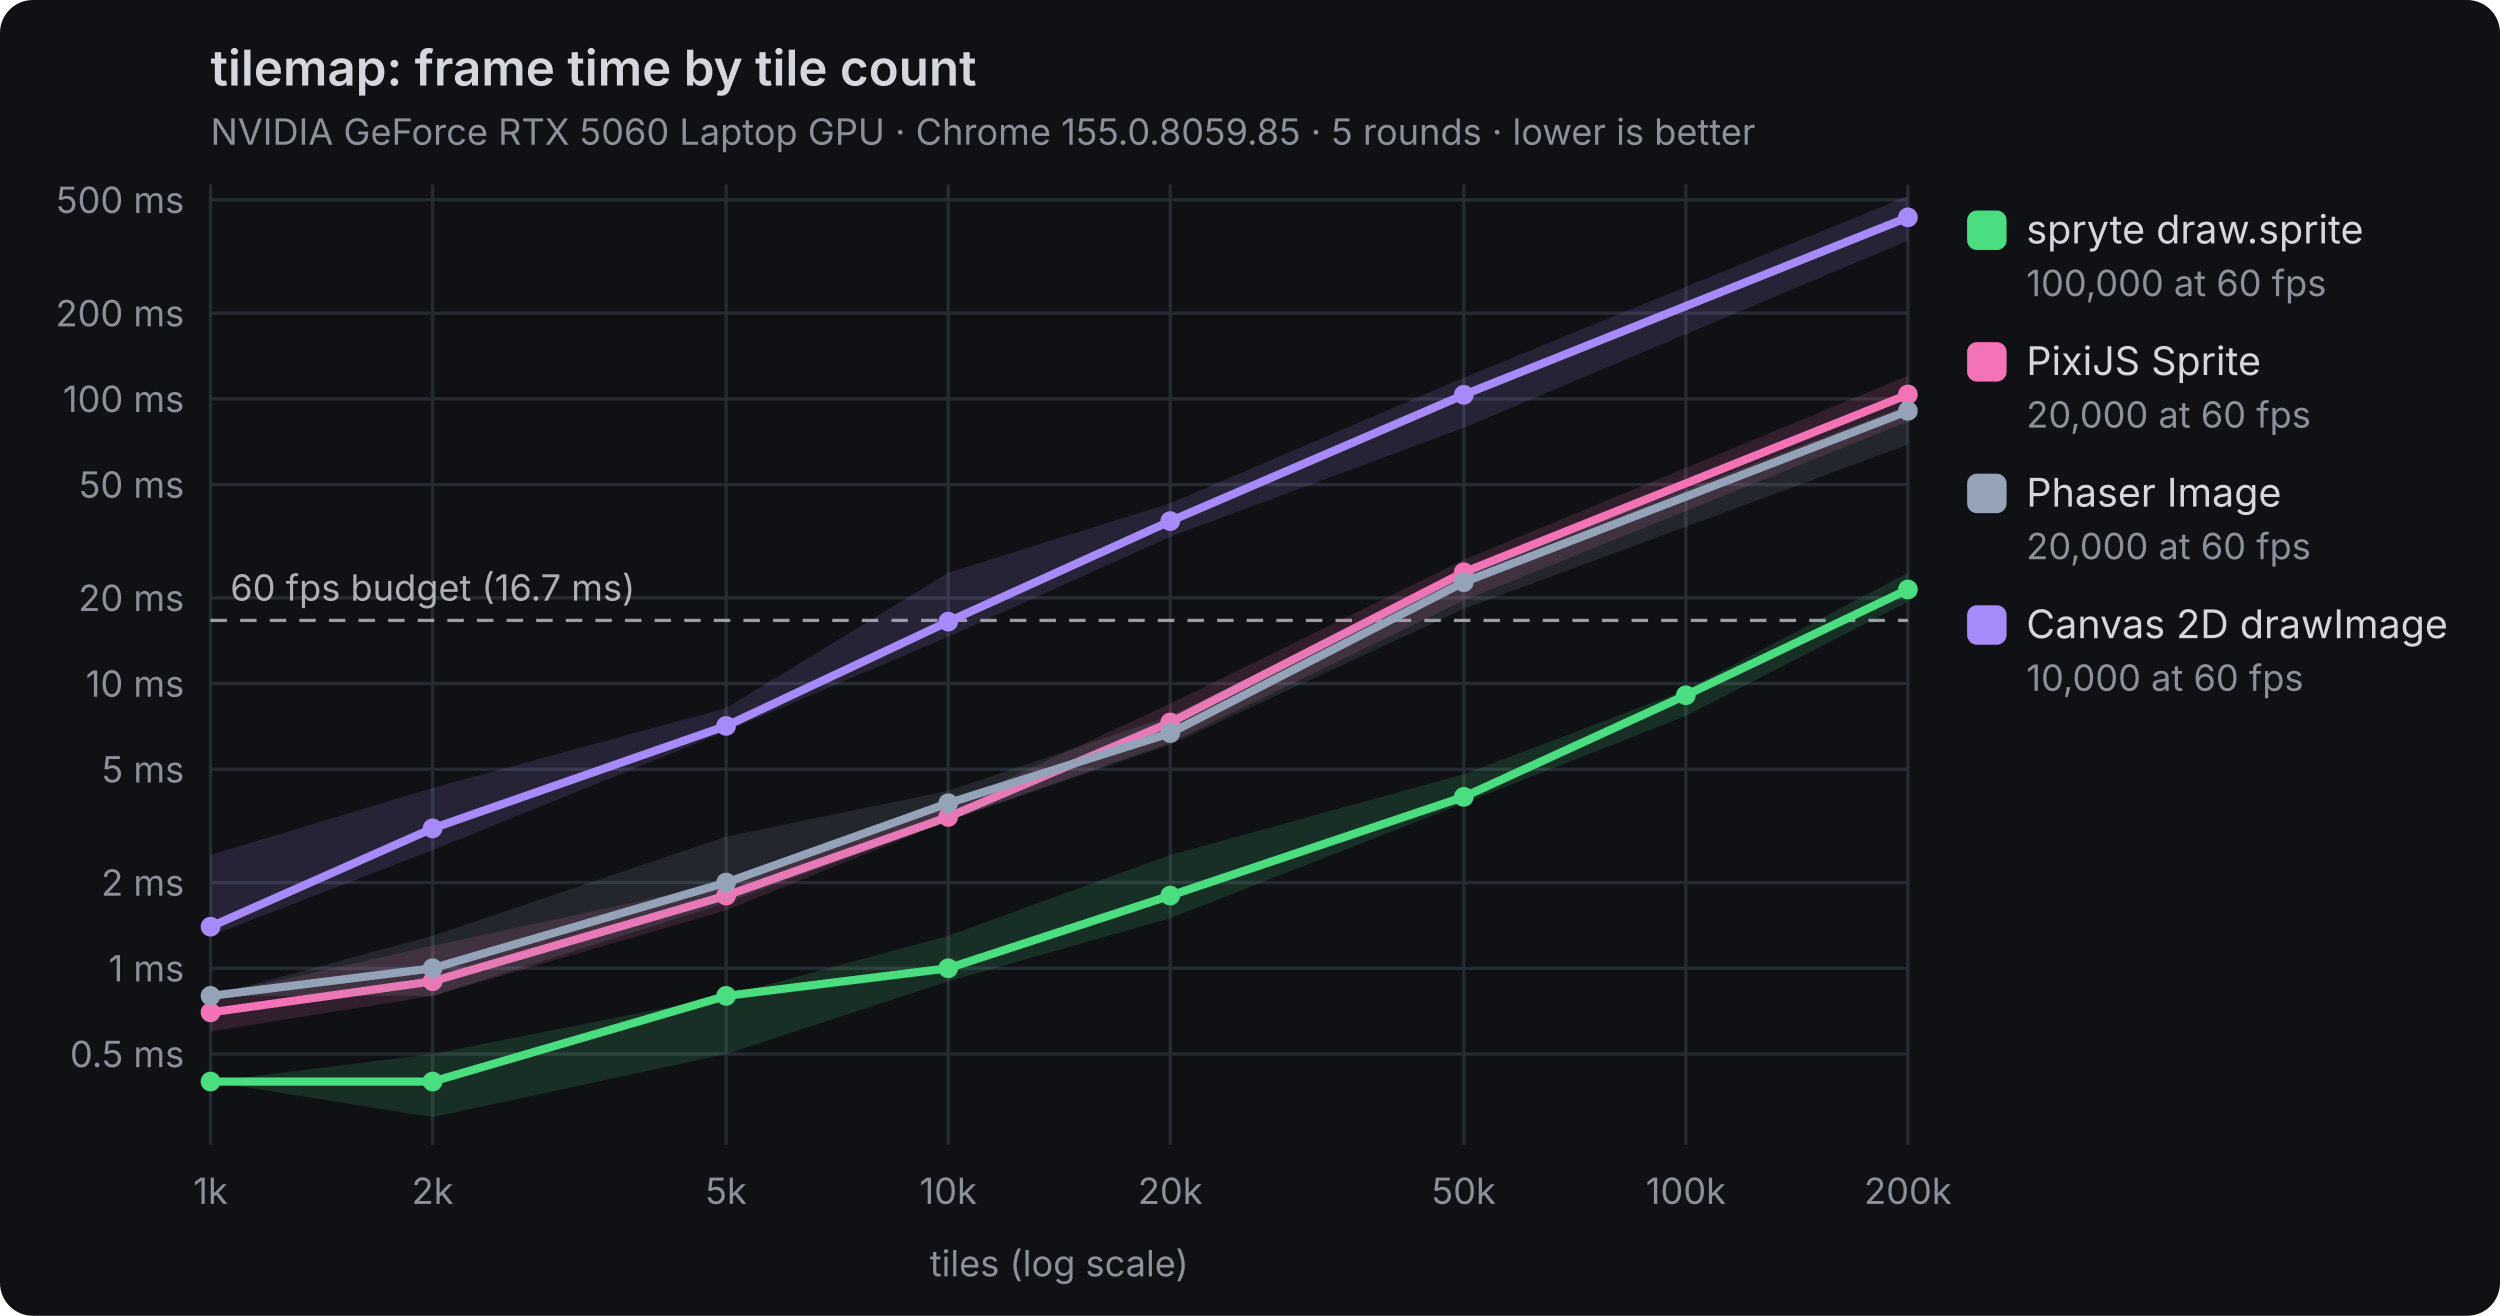
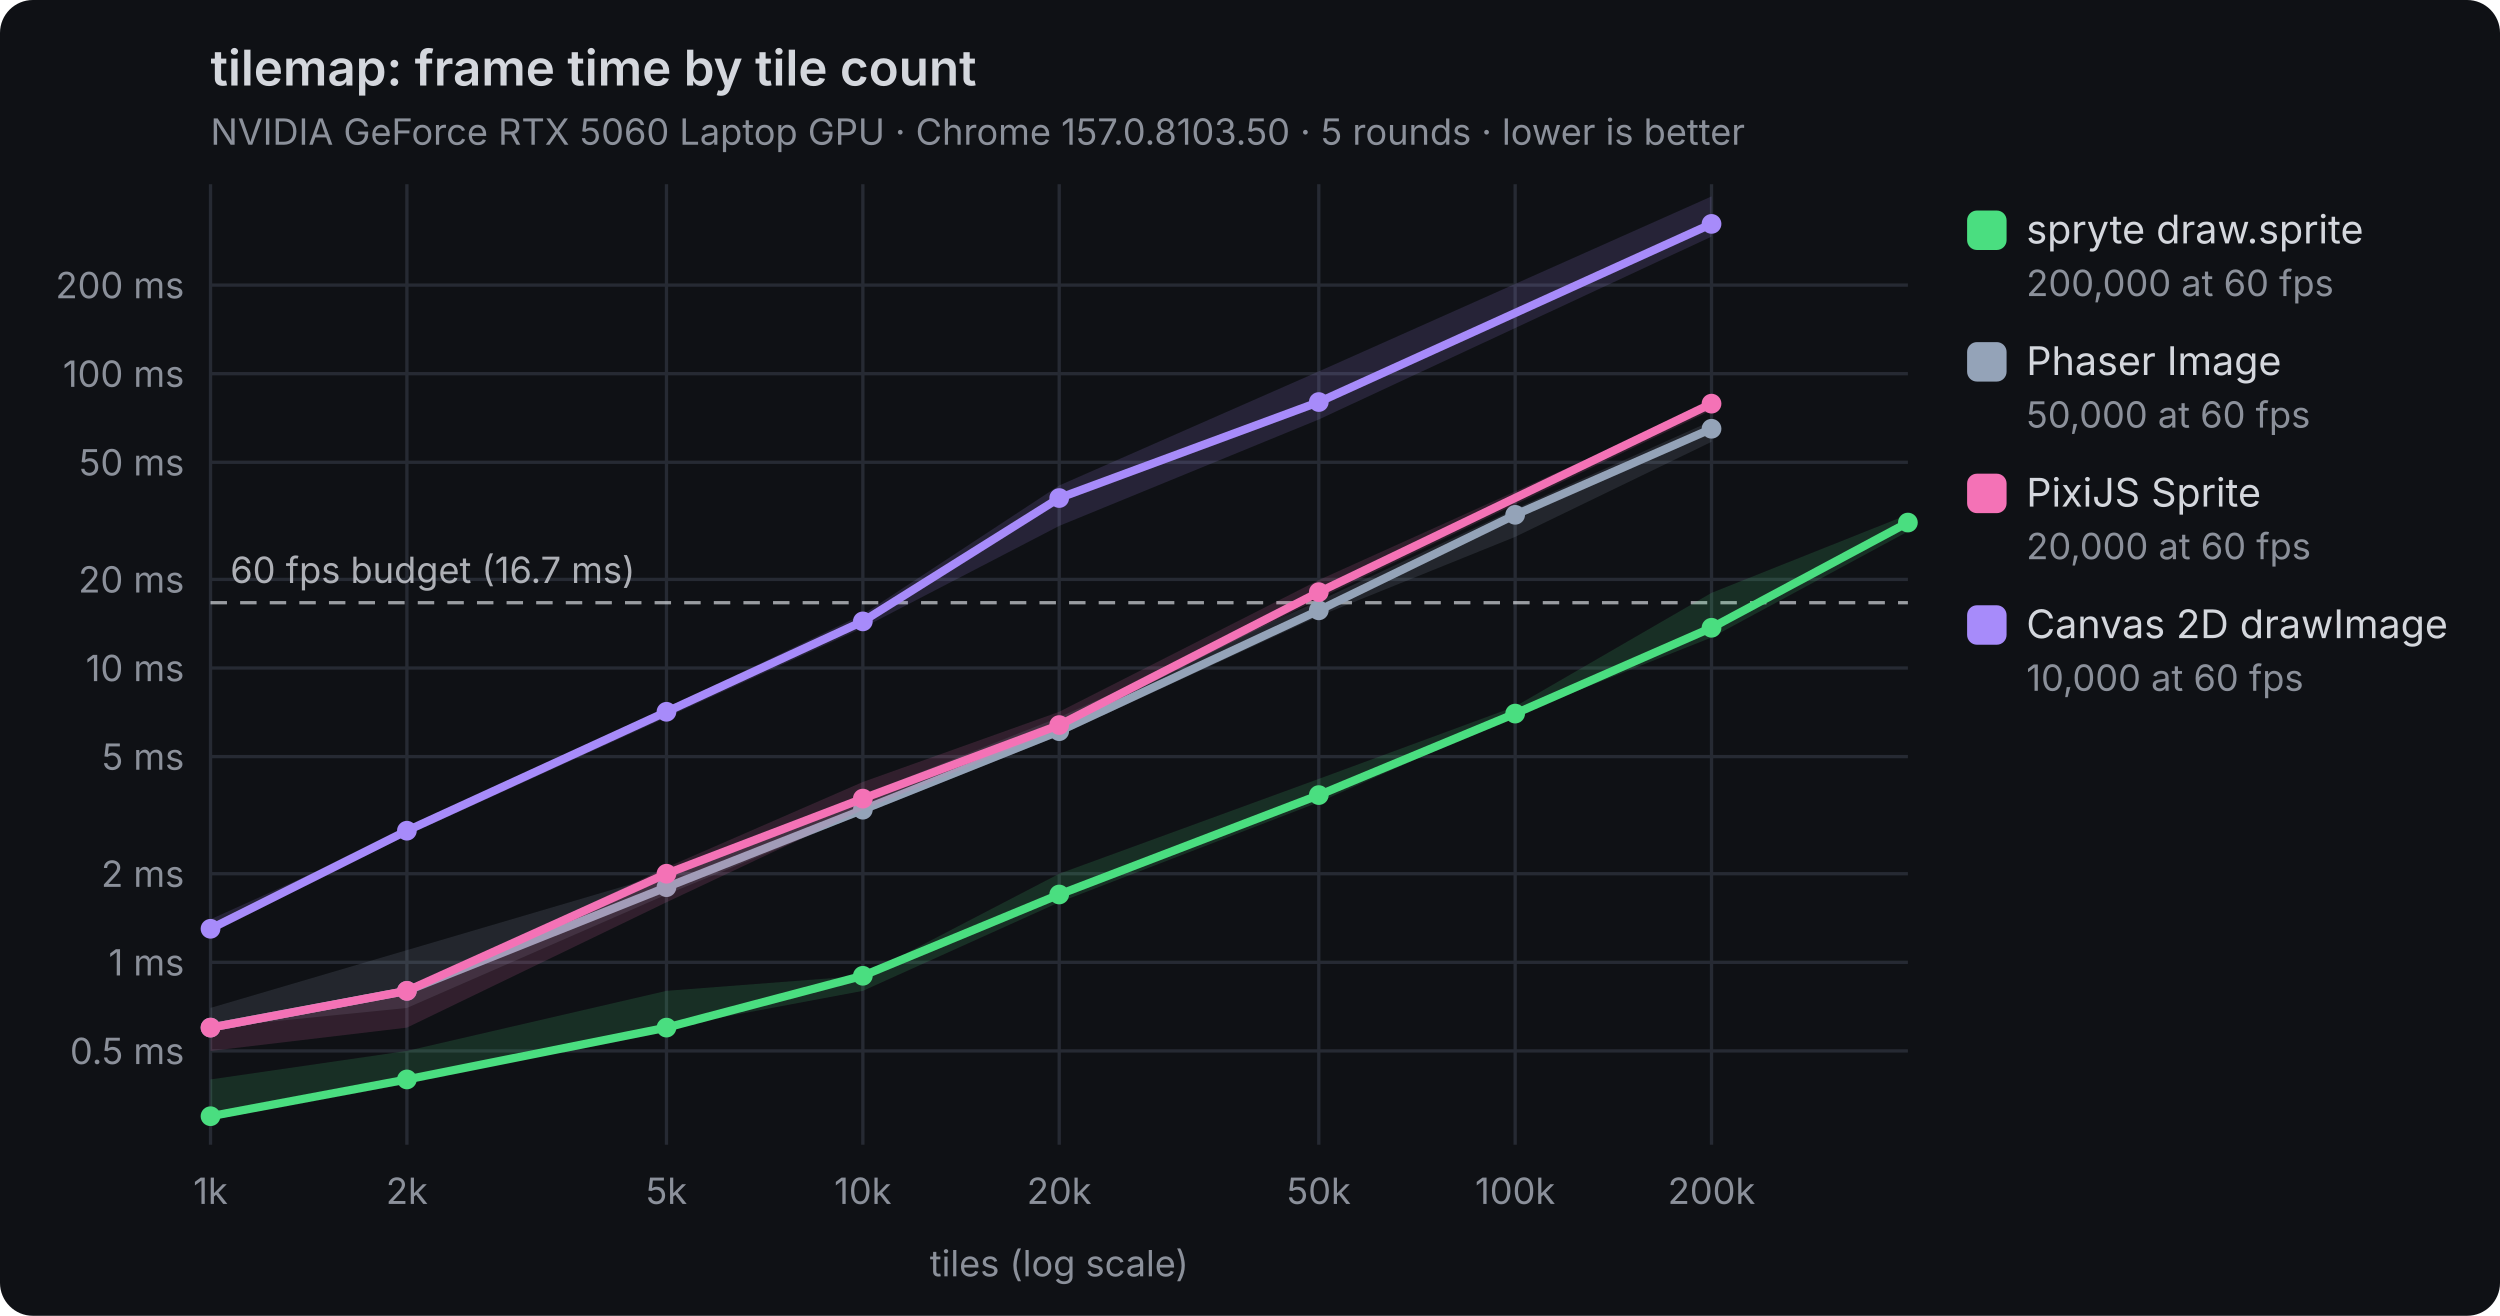
<svg xmlns="http://www.w3.org/2000/svg" viewBox="0 0 760 400" width="760" height="400" font-family="ui-sans-serif, system-ui, -apple-system, Segoe UI, sans-serif" role="img" aria-label="tilemap: frame time by count">
  <rect width="760" height="400" rx="10" fill="#0f1115" />
  <text x="64" y="26" fill="#d4d7dd" font-size="15" font-weight="600">tilemap: frame time by tile count</text>
-   <text x="64" y="44" fill="#8b909a" font-size="11">NVIDIA GeForce RTX 5060 Laptop GPU · Chrome 155.0.8059.85 · 5 rounds · lower is better</text>
-   <line x1="64" x2="580" y1="320.411" y2="320.411" stroke="#262a33" />
-   <text x="56" y="324.411" fill="#8b909a" font-size="11" text-anchor="end">0.5 ms</text>
-   <line x1="64" x2="580" y1="294.356" y2="294.356" stroke="#262a33" />
-   <text x="56" y="298.356" fill="#8b909a" font-size="11" text-anchor="end">1 ms</text>
-   <line x1="64" x2="580" y1="268.301" y2="268.301" stroke="#262a33" />
-   <text x="56" y="272.301" fill="#8b909a" font-size="11" text-anchor="end">2 ms</text>
-   <line x1="64" x2="580" y1="233.858" y2="233.858" stroke="#262a33" />
-   <text x="56" y="237.858" fill="#8b909a" font-size="11" text-anchor="end">5 ms</text>
-   <line x1="64" x2="580" y1="207.803" y2="207.803" stroke="#262a33" />
-   <text x="56" y="211.803" fill="#8b909a" font-size="11" text-anchor="end">10 ms</text>
-   <line x1="64" x2="580" y1="181.748" y2="181.748" stroke="#262a33" />
-   <text x="56" y="185.748" fill="#8b909a" font-size="11" text-anchor="end">20 ms</text>
-   <line x1="64" x2="580" y1="147.305" y2="147.305" stroke="#262a33" />
-   <text x="56" y="151.305" fill="#8b909a" font-size="11" text-anchor="end">50 ms</text>
-   <line x1="64" x2="580" y1="121.25" y2="121.25" stroke="#262a33" />
-   <text x="56" y="125.25" fill="#8b909a" font-size="11" text-anchor="end">100 ms</text>
-   <line x1="64" x2="580" y1="95.195" y2="95.195" stroke="#262a33" />
-   <text x="56" y="99.195" fill="#8b909a" font-size="11" text-anchor="end">200 ms</text>
-   <line x1="64" x2="580" y1="60.752" y2="60.752" stroke="#262a33" />
-   <text x="56" y="64.752" fill="#8b909a" font-size="11" text-anchor="end">500 ms</text>
+   <text x="64" y="44" fill="#8b909a" font-size="11">NVIDIA GeForce RTX 5060 Laptop GPU · Chrome 157.0.8103.50 · 5 rounds · lower is better</text>
+   <line x1="64" x2="580" y1="319.48" y2="319.48" stroke="#262a33" />
+   <text x="56" y="323.48" fill="#8b909a" font-size="11" text-anchor="end">0.5 ms</text>
+   <line x1="64" x2="580" y1="292.546" y2="292.546" stroke="#262a33" />
+   <text x="56" y="296.546" fill="#8b909a" font-size="11" text-anchor="end">1 ms</text>
+   <line x1="64" x2="580" y1="265.612" y2="265.612" stroke="#262a33" />
+   <text x="56" y="269.612" fill="#8b909a" font-size="11" text-anchor="end">2 ms</text>
+   <line x1="64" x2="580" y1="230.007" y2="230.007" stroke="#262a33" />
+   <text x="56" y="234.007" fill="#8b909a" font-size="11" text-anchor="end">5 ms</text>
+   <line x1="64" x2="580" y1="203.073" y2="203.073" stroke="#262a33" />
+   <text x="56" y="207.073" fill="#8b909a" font-size="11" text-anchor="end">10 ms</text>
+   <line x1="64" x2="580" y1="176.139" y2="176.139" stroke="#262a33" />
+   <text x="56" y="180.139" fill="#8b909a" font-size="11" text-anchor="end">20 ms</text>
+   <line x1="64" x2="580" y1="140.535" y2="140.535" stroke="#262a33" />
+   <text x="56" y="144.535" fill="#8b909a" font-size="11" text-anchor="end">50 ms</text>
+   <line x1="64" x2="580" y1="113.601" y2="113.601" stroke="#262a33" />
+   <text x="56" y="117.601" fill="#8b909a" font-size="11" text-anchor="end">100 ms</text>
+   <line x1="64" x2="580" y1="86.667" y2="86.667" stroke="#262a33" />
+   <text x="56" y="90.667" fill="#8b909a" font-size="11" text-anchor="end">200 ms</text>
  <line x1="64" x2="64" y1="56" y2="348" stroke="#262a33" />
  <text x="64" y="366" fill="#8b909a" font-size="11" text-anchor="middle">1k</text>
-   <line x1="131.505" x2="131.505" y1="56" y2="348" stroke="#262a33" />
-   <text x="131.505" y="366" fill="#8b909a" font-size="11" text-anchor="middle">2k</text>
-   <line x1="220.742" x2="220.742" y1="56" y2="348" stroke="#262a33" />
-   <text x="220.742" y="366" fill="#8b909a" font-size="11" text-anchor="middle">5k</text>
-   <line x1="288.247" x2="288.247" y1="56" y2="348" stroke="#262a33" />
-   <text x="288.247" y="366" fill="#8b909a" font-size="11" text-anchor="middle">10k</text>
-   <line x1="355.753" x2="355.753" y1="56" y2="348" stroke="#262a33" />
-   <text x="355.753" y="366" fill="#8b909a" font-size="11" text-anchor="middle">20k</text>
-   <line x1="444.99" x2="444.99" y1="56" y2="348" stroke="#262a33" />
-   <text x="444.99" y="366" fill="#8b909a" font-size="11" text-anchor="middle">50k</text>
-   <line x1="512.495" x2="512.495" y1="56" y2="348" stroke="#262a33" />
-   <text x="512.495" y="366" fill="#8b909a" font-size="11" text-anchor="middle">100k</text>
-   <line x1="580" x2="580" y1="56" y2="348" stroke="#262a33" />
-   <text x="580" y="366" fill="#8b909a" font-size="11" text-anchor="middle">200k</text>
+   <line x1="123.696" x2="123.696" y1="56" y2="348" stroke="#262a33" />
+   <text x="123.696" y="366" fill="#8b909a" font-size="11" text-anchor="middle">2k</text>
+   <line x1="202.609" x2="202.609" y1="56" y2="348" stroke="#262a33" />
+   <text x="202.609" y="366" fill="#8b909a" font-size="11" text-anchor="middle">5k</text>
+   <line x1="262.304" x2="262.304" y1="56" y2="348" stroke="#262a33" />
+   <text x="262.304" y="366" fill="#8b909a" font-size="11" text-anchor="middle">10k</text>
+   <line x1="322" x2="322" y1="56" y2="348" stroke="#262a33" />
+   <text x="322" y="366" fill="#8b909a" font-size="11" text-anchor="middle">20k</text>
+   <line x1="400.913" x2="400.913" y1="56" y2="348" stroke="#262a33" />
+   <text x="400.913" y="366" fill="#8b909a" font-size="11" text-anchor="middle">50k</text>
+   <line x1="460.609" x2="460.609" y1="56" y2="348" stroke="#262a33" />
+   <text x="460.609" y="366" fill="#8b909a" font-size="11" text-anchor="middle">100k</text>
+   <line x1="520.304" x2="520.304" y1="56" y2="348" stroke="#262a33" />
+   <text x="520.304" y="366" fill="#8b909a" font-size="11" text-anchor="middle">200k</text>
  <text x="322" y="388" fill="#8b909a" font-size="11" text-anchor="middle">tiles (log scale)</text>
-   <line x1="64" x2="580" y1="188.601" y2="188.601" stroke="#d4d7dd" stroke-dasharray="5 4" opacity="0.7" />
-   <text x="70" y="182.601" fill="#d4d7dd" font-size="11" opacity="0.8">60 fps budget (16.7 ms)</text>
-   <polygon points="64,328.798 131.505,339.612 220.742,320.411 288.247,298.316 355.753,279.114 444.99,244.174 512.495,217.627 580,182.893 580,174.119 512.495,209.731 444.99,235.392 355.753,259.913 288.247,284.493 220.742,302.743 131.505,320.411 64,328.798" fill="#4ade80" opacity="0.15" />
-   <polyline points="64,328.798 131.505,328.798 220.742,302.743 288.247,294.356 355.753,272.261 444.99,242.246 512.495,211.348 580,179.204" fill="none" stroke="#4ade80" stroke-width="2.5" stroke-linejoin="round" />
-   <circle cx="64" cy="328.798" r="3" fill="#4ade80" />
-   <circle cx="131.505" cy="328.798" r="3" fill="#4ade80" />
-   <circle cx="220.742" cy="302.743" r="3" fill="#4ade80" />
-   <circle cx="288.247" cy="294.356" r="3" fill="#4ade80" />
-   <circle cx="355.753" cy="272.261" r="3" fill="#4ade80" />
-   <circle cx="444.99" cy="242.246" r="3" fill="#4ade80" />
-   <circle cx="512.495" cy="211.348" r="3" fill="#4ade80" />
-   <circle cx="580" cy="179.204" r="3" fill="#4ade80" />
-   <polygon points="64,313.557 131.505,302.743 220.742,276.688 288.247,249.477 355.753,225.772 444.99,182.507 580,128.118 580,114.24 444.99,170.19 355.753,213.912 288.247,245.176 220.742,268.301 131.505,287.502 64,302.743" fill="#f472b6" opacity="0.15" />
-   <polyline points="64,307.763 131.505,298.316 220.742,272.261 288.247,248.355 355.753,219.633 444.99,173.966 580,119.92" fill="none" stroke="#f472b6" stroke-width="2.5" stroke-linejoin="round" />
-   <circle cx="64" cy="307.763" r="3" fill="#f472b6" />
-   <circle cx="131.505" cy="298.316" r="3" fill="#f472b6" />
-   <circle cx="220.742" cy="272.261" r="3" fill="#f472b6" />
-   <circle cx="288.247" cy="248.355" r="3" fill="#f472b6" />
-   <circle cx="355.753" cy="219.633" r="3" fill="#f472b6" />
-   <circle cx="444.99" cy="173.966" r="3" fill="#f472b6" />
-   <circle cx="580" cy="119.92" r="3" fill="#f472b6" />
-   <polygon points="64,302.743 131.505,302.743 220.742,274.41 288.247,249.477 355.753,226.383 444.99,185.087 580,135.144 580,123.257 444.99,174.273 355.753,217.627 288.247,240.412 220.742,254.334 131.505,284.493 64,302.743" fill="#94a3b8" opacity="0.15" />
-   <polyline points="64,302.743 131.505,294.356 220.742,268.301 288.247,244.174 355.753,222.856 444.99,176.988 580,124.919" fill="none" stroke="#94a3b8" stroke-width="2.5" stroke-linejoin="round" />
-   <circle cx="64" cy="302.743" r="3" fill="#94a3b8" />
-   <circle cx="131.505" cy="294.356" r="3" fill="#94a3b8" />
-   <circle cx="220.742" cy="268.301" r="3" fill="#94a3b8" />
-   <circle cx="288.247" cy="244.174" r="3" fill="#94a3b8" />
-   <circle cx="355.753" cy="222.856" r="3" fill="#94a3b8" />
-   <circle cx="444.99" cy="176.988" r="3" fill="#94a3b8" />
-   <circle cx="580" cy="124.919" r="3" fill="#94a3b8" />
-   <polygon points="64,284.493 131.505,258.438 220.742,222.3 288.247,193.578 355.753,163.152 444.99,130.016 580,73.142 580,59.583 444.99,114.806 355.753,152.974 288.247,174.119 220.742,215.262 131.505,239.527 64,259.913" fill="#a78bfa" opacity="0.15" />
-   <polyline points="64,281.708 131.505,251.827 220.742,220.677 288.247,188.979 355.753,158.421 444.99,120.029 580,66.073" fill="none" stroke="#a78bfa" stroke-width="2.5" stroke-linejoin="round" />
-   <circle cx="64" cy="281.708" r="3" fill="#a78bfa" />
-   <circle cx="131.505" cy="251.827" r="3" fill="#a78bfa" />
-   <circle cx="220.742" cy="220.677" r="3" fill="#a78bfa" />
-   <circle cx="288.247" cy="188.979" r="3" fill="#a78bfa" />
-   <circle cx="355.753" cy="158.421" r="3" fill="#a78bfa" />
-   <circle cx="444.99" cy="120.029" r="3" fill="#a78bfa" />
-   <circle cx="580" cy="66.073" r="3" fill="#a78bfa" />
+   <line x1="64" x2="580" y1="183.224" y2="183.224" stroke="#d4d7dd" stroke-dasharray="5 4" opacity="0.7" />
+   <text x="70" y="177.224" fill="#d4d7dd" font-size="11" opacity="0.8">60 fps budget (16.7 ms)</text>
+   <polygon points="64,339.329 123.696,328.151 202.609,312.395 262.304,301.217 322,274.283 400.913,243.867 460.609,217.492 520.304,193.786 580,161.567 580,156.446 520.304,180.233 460.609,214.773 400.913,236.782 322,265.612 262.304,296.64 202.609,301.217 123.696,319.48 64,328.151" fill="#4ade80" opacity="0.15" />
+   <polyline points="64,339.329 123.696,328.151 202.609,312.395 262.304,296.64 322,271.927 400.913,241.707 460.609,216.933 520.304,190.84 580,158.86" fill="none" stroke="#4ade80" stroke-width="2.5" stroke-linejoin="round" />
+   <circle cx="64" cy="339.329" r="3" fill="#4ade80" />
+   <circle cx="123.696" cy="328.151" r="3" fill="#4ade80" />
+   <circle cx="202.609" cy="312.395" r="3" fill="#4ade80" />
+   <circle cx="262.304" cy="296.64" r="3" fill="#4ade80" />
+   <circle cx="322" cy="271.927" r="3" fill="#4ade80" />
+   <circle cx="400.913" cy="241.707" r="3" fill="#4ade80" />
+   <circle cx="460.609" cy="216.933" r="3" fill="#4ade80" />
+   <circle cx="520.304" cy="190.84" r="3" fill="#4ade80" />
+   <circle cx="580" cy="158.86" r="3" fill="#4ade80" />
+   <polygon points="64,312.395 123.696,306.405 202.609,271.927 262.304,247.349 322,223.576 400.913,187.318 460.609,163.204 520.304,134.301 520.304,127.963 460.609,154.728 400.913,182.684 322,218.059 262.304,241.707 202.609,265.612 123.696,288.842 64,306.405" fill="#94a3b8" opacity="0.15" />
+   <polyline points="64,312.395 123.696,301.217 202.609,269.706 262.304,246.153 322,222.28 400.913,185.546 460.609,156.504 520.304,130.34" fill="none" stroke="#94a3b8" stroke-width="2.5" stroke-linejoin="round" />
+   <circle cx="64" cy="312.395" r="3" fill="#94a3b8" />
+   <circle cx="123.696" cy="301.217" r="3" fill="#94a3b8" />
+   <circle cx="202.609" cy="269.706" r="3" fill="#94a3b8" />
+   <circle cx="262.304" cy="246.153" r="3" fill="#94a3b8" />
+   <circle cx="322" cy="222.28" r="3" fill="#94a3b8" />
+   <circle cx="400.913" cy="185.546" r="3" fill="#94a3b8" />
+   <circle cx="460.609" cy="156.504" r="3" fill="#94a3b8" />
+   <circle cx="520.304" cy="130.34" r="3" fill="#94a3b8" />
+   <polygon points="64,319.48 123.696,312.395 202.609,274.283 262.304,246.153 322,221.648 400.913,182 520.304,124.676 520.304,122.466 400.913,176.334 322,216.382 262.304,237.718 202.609,263.716 123.696,301.217 64,312.395" fill="#f472b6" opacity="0.15" />
+   <polyline points="64,312.395 123.696,301.217 202.609,265.612 262.304,242.772 322,220.415 400.913,180.018 520.304,122.711" fill="none" stroke="#f472b6" stroke-width="2.5" stroke-linejoin="round" />
+   <circle cx="64" cy="312.395" r="3" fill="#f472b6" />
+   <circle cx="123.696" cy="301.217" r="3" fill="#f472b6" />
+   <circle cx="202.609" cy="265.612" r="3" fill="#f472b6" />
+   <circle cx="262.304" cy="242.772" r="3" fill="#f472b6" />
+   <circle cx="322" cy="220.415" r="3" fill="#f472b6" />
+   <circle cx="400.913" cy="180.018" r="3" fill="#f472b6" />
+   <circle cx="520.304" cy="122.711" r="3" fill="#f472b6" />
+   <polygon points="64,282.351 123.696,253.951 202.609,218.059 262.304,190.84 322,159.869 400.913,127.516 520.304,71.922 520.304,59.704 400.913,112.907 322,147.588 262.304,186.803 202.609,215.302 123.696,252.537 64,279.471" fill="#a78bfa" opacity="0.15" />
+   <polyline points="64,282.351 123.696,252.537 202.609,216.382 262.304,188.904 322,151.403 400.913,122.223 520.304,68.065" fill="none" stroke="#a78bfa" stroke-width="2.5" stroke-linejoin="round" />
+   <circle cx="64" cy="282.351" r="3" fill="#a78bfa" />
+   <circle cx="123.696" cy="252.537" r="3" fill="#a78bfa" />
+   <circle cx="202.609" cy="216.382" r="3" fill="#a78bfa" />
+   <circle cx="262.304" cy="188.904" r="3" fill="#a78bfa" />
+   <circle cx="322" cy="151.403" r="3" fill="#a78bfa" />
+   <circle cx="400.913" cy="122.223" r="3" fill="#a78bfa" />
+   <circle cx="520.304" cy="68.065" r="3" fill="#a78bfa" />
  <rect x="598" y="64" width="12" height="12" rx="3" fill="#4ade80" />
  <text x="616" y="74" fill="#d4d7dd" font-size="12">spryte draw.sprite</text>
-   <text x="616" y="90" fill="#8b909a" font-size="11">100,000 at 60 fps</text>
-   <rect x="598" y="104" width="12" height="12" rx="3" fill="#f472b6" />
-   <text x="616" y="114" fill="#d4d7dd" font-size="12">PixiJS Sprite</text>
-   <text x="616" y="130" fill="#8b909a" font-size="11">20,000 at 60 fps</text>
-   <rect x="598" y="144" width="12" height="12" rx="3" fill="#94a3b8" />
-   <text x="616" y="154" fill="#d4d7dd" font-size="12">Phaser Image</text>
+   <text x="616" y="90" fill="#8b909a" font-size="11">200,000 at 60 fps</text>
+   <rect x="598" y="104" width="12" height="12" rx="3" fill="#94a3b8" />
+   <text x="616" y="114" fill="#d4d7dd" font-size="12">Phaser Image</text>
+   <text x="616" y="130" fill="#8b909a" font-size="11">50,000 at 60 fps</text>
+   <rect x="598" y="144" width="12" height="12" rx="3" fill="#f472b6" />
+   <text x="616" y="154" fill="#d4d7dd" font-size="12">PixiJS Sprite</text>
  <text x="616" y="170" fill="#8b909a" font-size="11">20,000 at 60 fps</text>
  <rect x="598" y="184" width="12" height="12" rx="3" fill="#a78bfa" />
  <text x="616" y="194" fill="#d4d7dd" font-size="12">Canvas 2D drawImage</text>
  <text x="616" y="210" fill="#8b909a" font-size="11">10,000 at 60 fps</text>
</svg>
